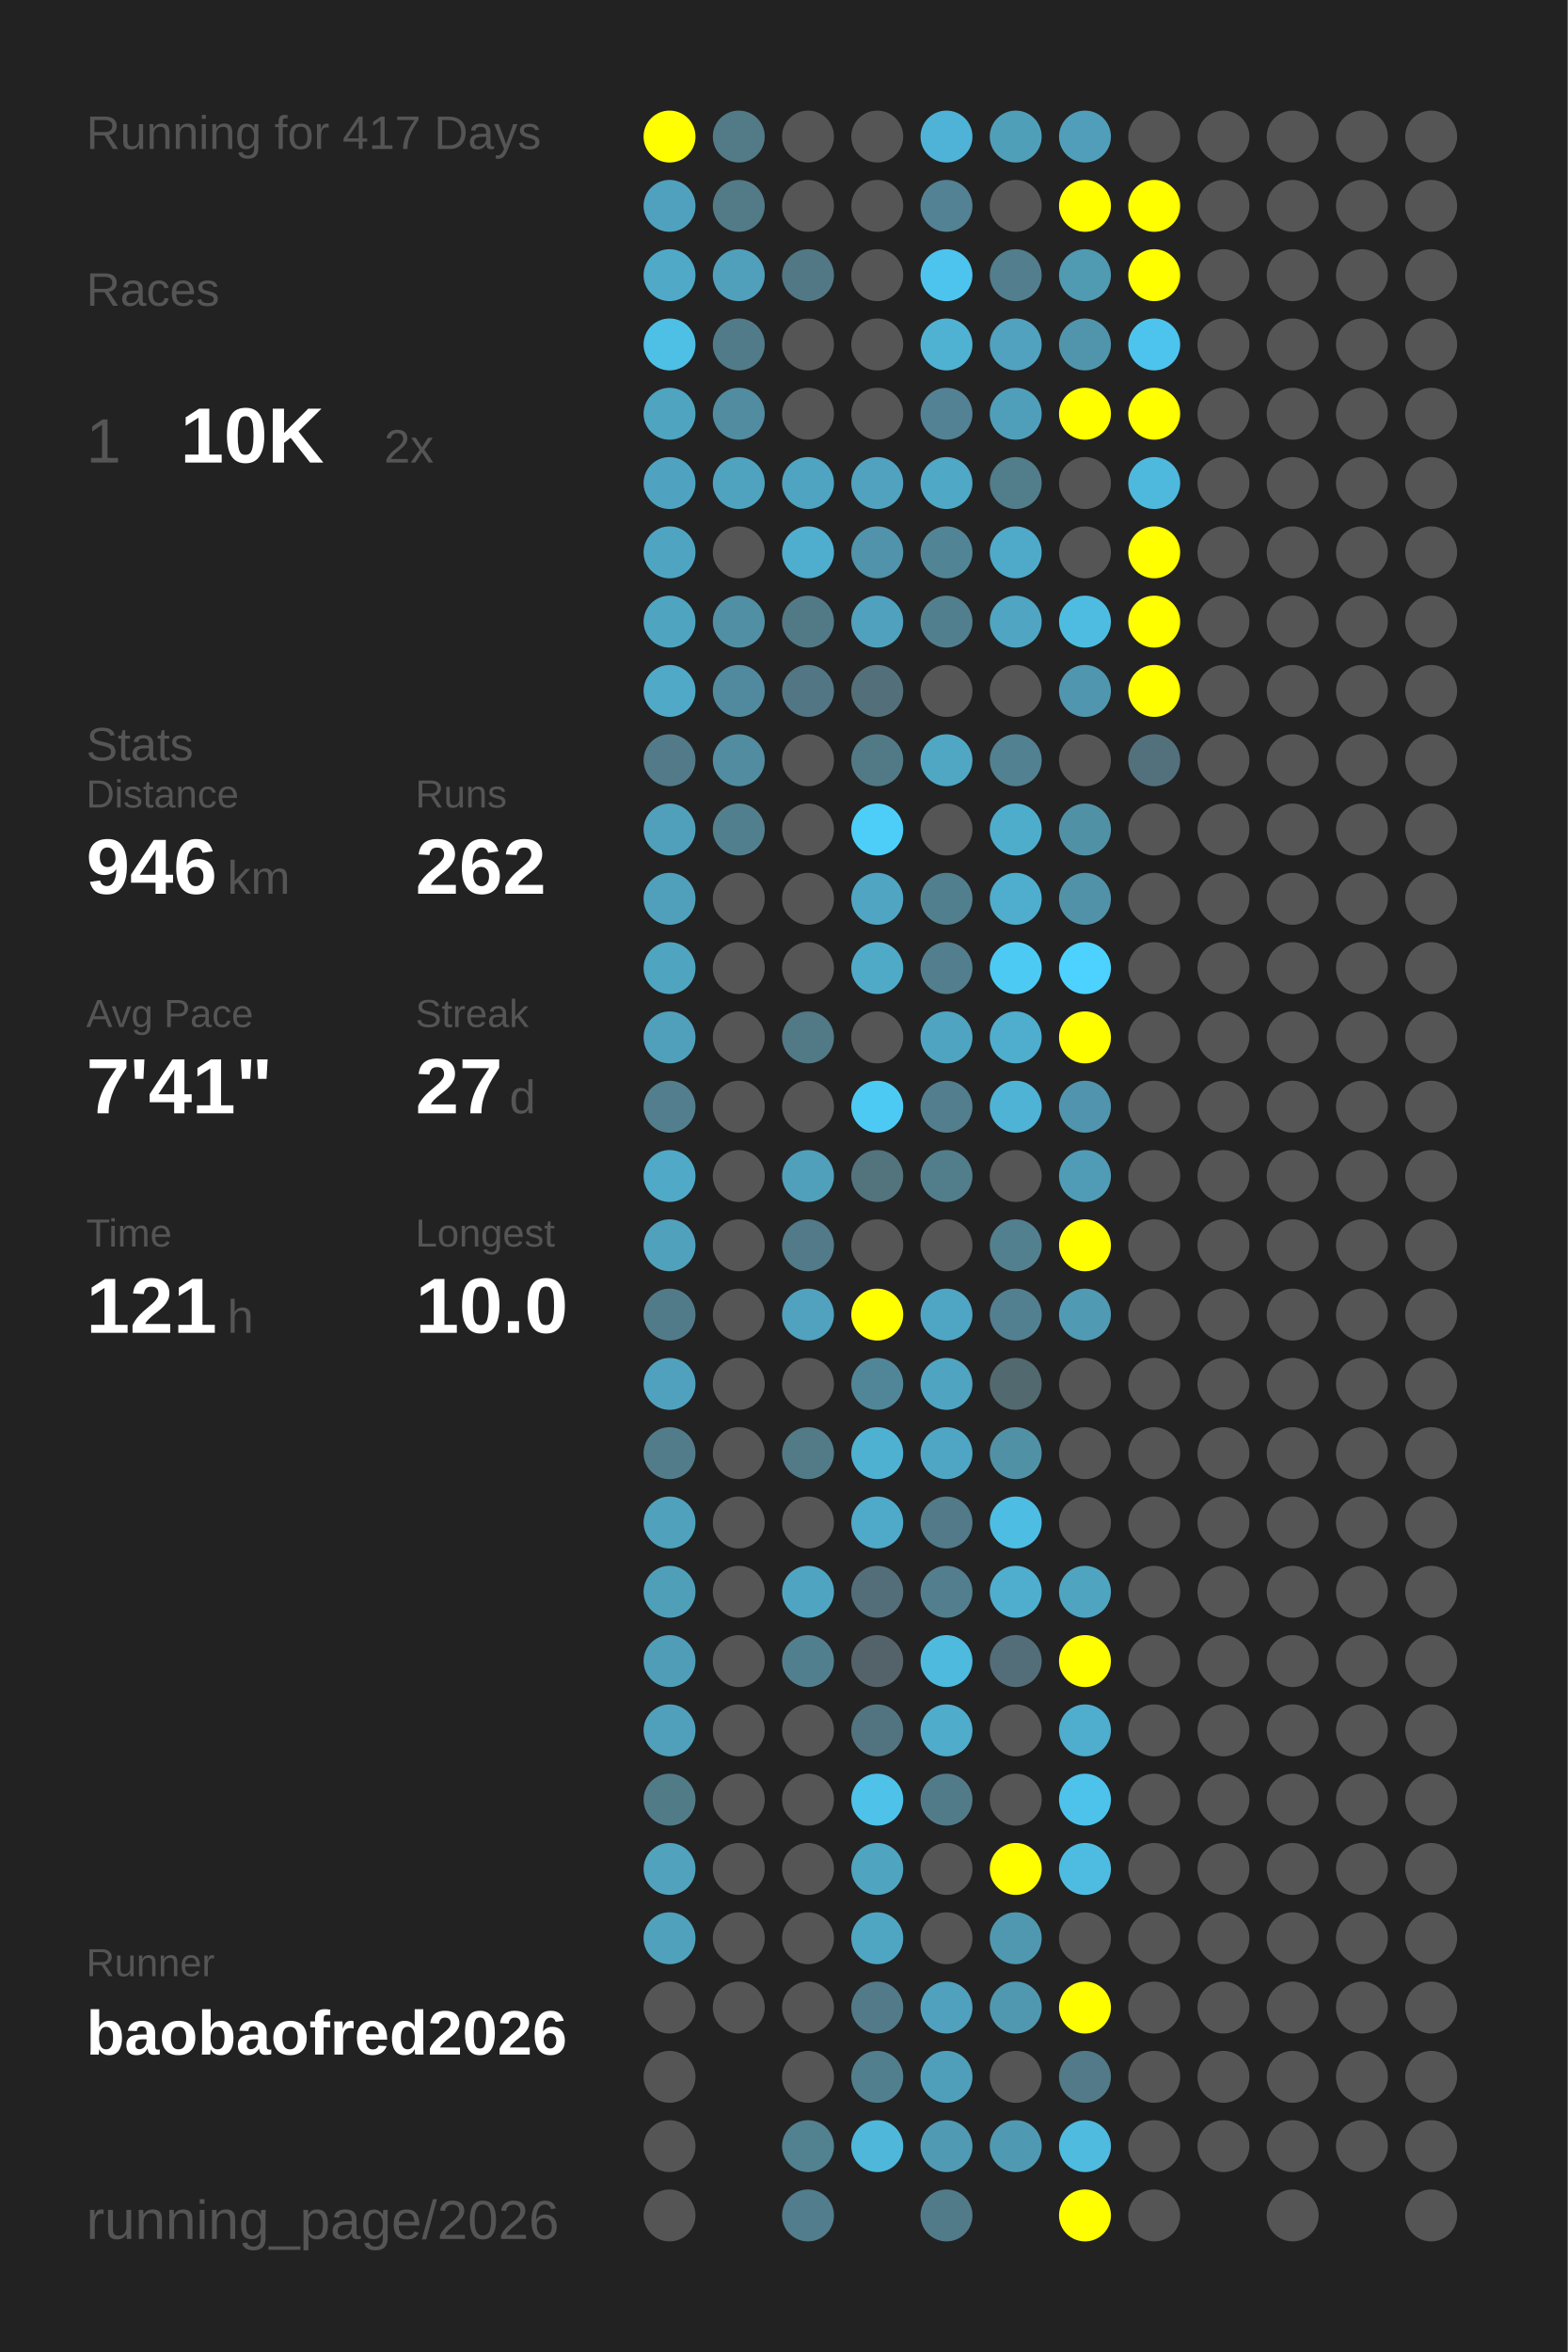
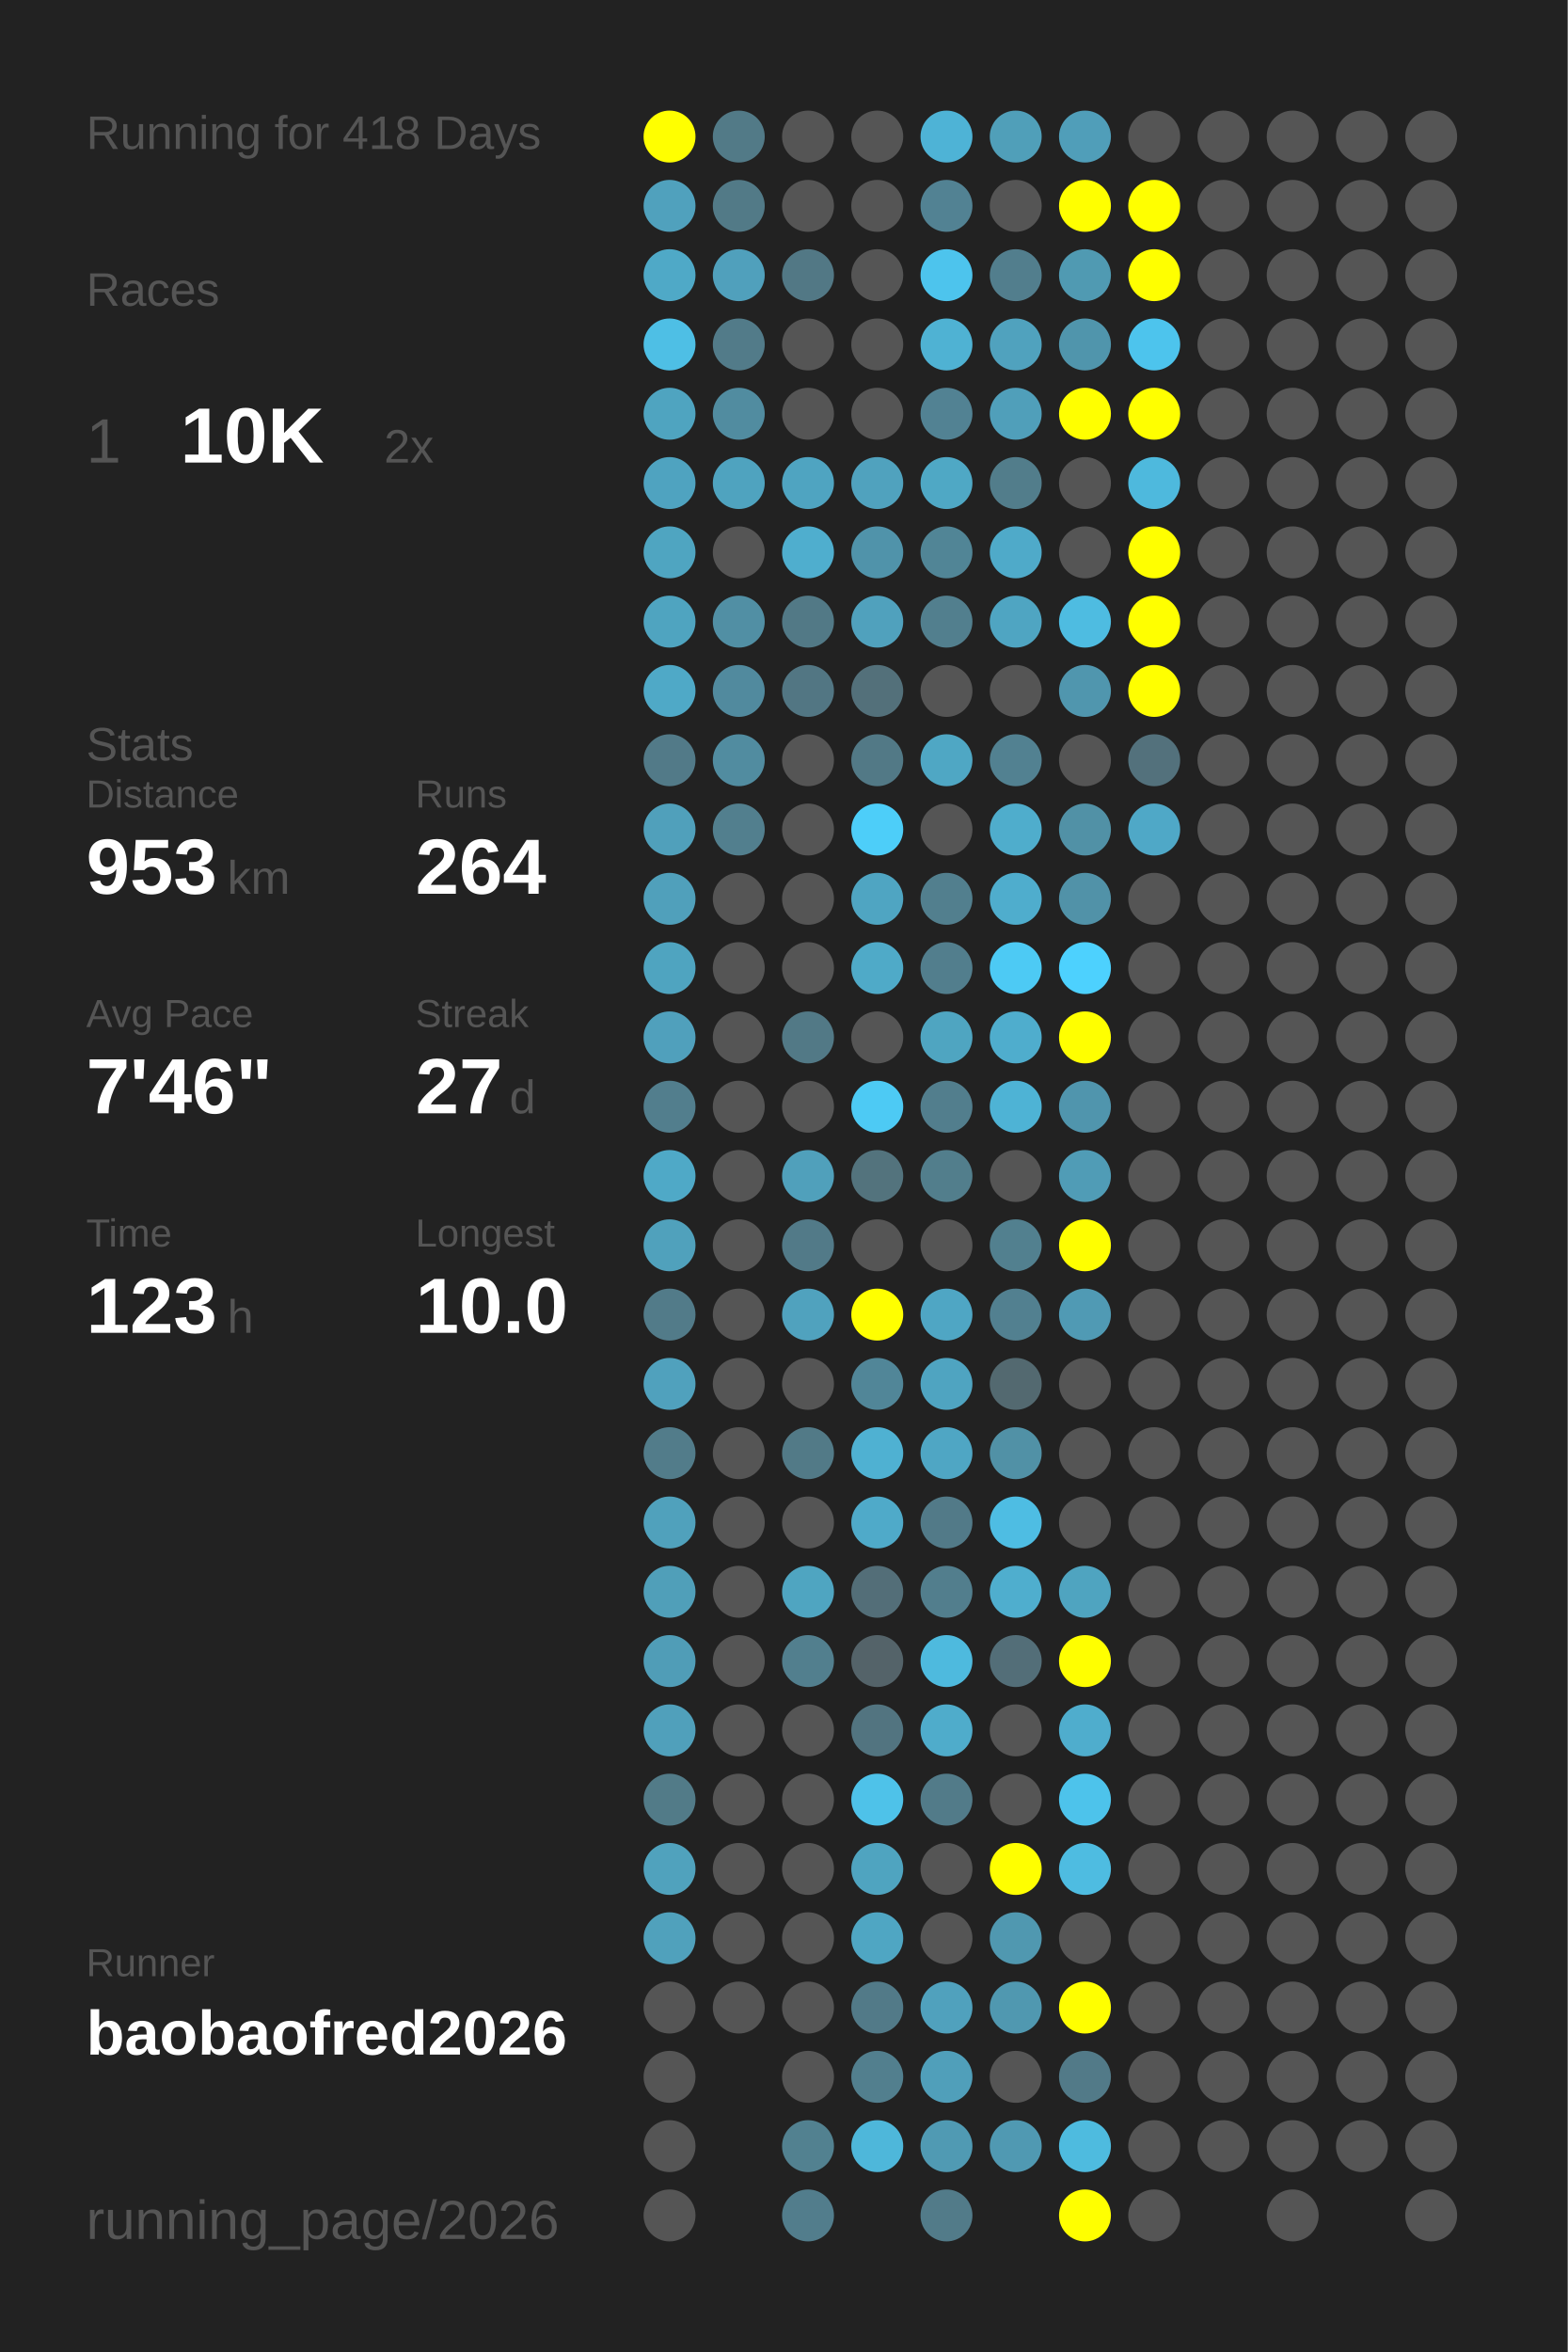
<svg xmlns="http://www.w3.org/2000/svg" baseProfile="full" height="300mm" version="1.1" viewBox="0,0,200,300" width="200mm">
  <defs />
  <rect fill="#222222" height="300" width="200" x="0" y="0" />
-   <text fill="#555555" style="font-size:6px; font-family:Arial;" x="11" y="19">Running for 417 Days</text>
+   <text fill="#555555" style="font-size:6px; font-family:Arial;" x="11" y="19">Running for 418 Days</text>
  <text fill="#555555" style="font-size:6px; font-family:Arial;" x="11" y="39">Races</text>
  <text fill="#555555" style="font-size:8px; font-family:Arial;" x="11" y="59">1</text>
  <text fill="#FFFFFF" style="font-size:10px; font-family:Arial; font-weight:bold;" x="23" y="59">10K</text>
  <text fill="#555555" style="font-size:6px; font-family:Arial;" x="49" y="59">2x</text>
  <text fill="#555555" style="font-size:6px; font-family:Arial;" x="11" y="97">Stats</text>
  <text fill="#555555" style="font-size:5px; font-family:Arial;" x="11" y="103">Distance</text>
-   <text fill="#FFFFFF" style="font-size:10px; font-family:Arial; font-weight:bold;" x="11" y="114">946</text>
+   <text fill="#FFFFFF" style="font-size:10px; font-family:Arial; font-weight:bold;" x="11" y="114">953</text>
  <text fill="#555555" style="font-size:6px; font-family:Arial;" x="29" y="114">km</text>
  <text fill="#555555" style="font-size:5px; font-family:Arial;" x="53" y="103">Runs</text>
-   <text fill="#FFFFFF" style="font-size:10px; font-family:Arial; font-weight:bold;" x="53" y="114">262</text>
+   <text fill="#FFFFFF" style="font-size:10px; font-family:Arial; font-weight:bold;" x="53" y="114">264</text>
  <text fill="#555555" style="font-size:5px; font-family:Arial;" x="11" y="131">Avg Pace</text>
-   <text fill="#FFFFFF" style="font-size:10px; font-family:Arial; font-weight:bold;" x="11" y="142">7'41"</text>
+   <text fill="#FFFFFF" style="font-size:10px; font-family:Arial; font-weight:bold;" x="11" y="142">7'46"</text>
  <text fill="#555555" style="font-size:5px; font-family:Arial;" x="53" y="131">Streak</text>
  <text fill="#FFFFFF" style="font-size:10px; font-family:Arial; font-weight:bold;" x="53" y="142">27</text>
  <text fill="#555555" style="font-size:6px; font-family:Arial;" x="65" y="142">d</text>
  <text fill="#555555" style="font-size:5px; font-family:Arial;" x="11" y="159">Time</text>
-   <text fill="#FFFFFF" style="font-size:10px; font-family:Arial; font-weight:bold;" x="11" y="170">121</text>
+   <text fill="#FFFFFF" style="font-size:10px; font-family:Arial; font-weight:bold;" x="11" y="170">123</text>
  <text fill="#555555" style="font-size:6px; font-family:Arial;" x="29" y="170">h</text>
  <text fill="#555555" style="font-size:5px; font-family:Arial;" x="53" y="159">Longest</text>
  <text fill="#FFFFFF" style="font-size:10px; font-family:Arial; font-weight:bold;" x="53" y="170">10.0</text>
  <text fill="#555555" style="font-size:5px; font-family:Arial;" x="11" y="252.065">Runner</text>
  <text fill="#FFFFFF" style="font-size:8px; font-family:Arial; font-weight:bold;" x="11" y="262.065">baobaofred2026</text>
  <text fill="#555555" style="font-size:7px; font-family:Arial;" x="11" y="285.581">running_page/2026</text>
  <circle cx="85.417" cy="17.419" fill="#FFFF00" r="3.312" />
  <circle cx="85.417" cy="26.258" fill="#50a1bd" r="3.312" />
  <circle cx="85.417" cy="35.097" fill="#4fa9c7" r="3.312" />
  <circle cx="85.417" cy="43.935" fill="#4ebfe5" r="3.312" />
  <circle cx="85.417" cy="52.774" fill="#4fa4c0" r="3.312" />
  <circle cx="85.417" cy="61.613" fill="#4fa3c0" r="3.312" />
  <circle cx="85.417" cy="70.452" fill="#4fa5c1" r="3.312" />
  <circle cx="85.417" cy="79.29" fill="#4fa4c0" r="3.312" />
  <circle cx="85.417" cy="88.129" fill="#4fa9c7" r="3.312" />
  <circle cx="85.417" cy="96.968" fill="#527a88" r="3.312" />
  <circle cx="85.417" cy="105.806" fill="#50a0bb" r="3.312" />
  <circle cx="85.417" cy="114.645" fill="#50a0bb" r="3.312" />
  <circle cx="85.417" cy="123.484" fill="#4fa4c0" r="3.312" />
  <circle cx="85.417" cy="132.323" fill="#50a0bc" r="3.312" />
  <circle cx="85.417" cy="141.161" fill="#527e8d" r="3.312" />
  <circle cx="85.417" cy="150" fill="#4fa9c7" r="3.312" />
  <circle cx="85.417" cy="158.839" fill="#50a1bc" r="3.312" />
  <circle cx="85.417" cy="167.677" fill="#527b89" r="3.312" />
  <circle cx="85.417" cy="176.516" fill="#50a1bd" r="3.312" />
  <circle cx="85.417" cy="185.355" fill="#527c8a" r="3.312" />
  <circle cx="85.417" cy="194.194" fill="#50a1bc" r="3.312" />
  <circle cx="85.417" cy="203.032" fill="#509fb9" r="3.312" />
  <circle cx="85.417" cy="211.871" fill="#509db7" r="3.312" />
  <circle cx="85.417" cy="220.71" fill="#50a0bb" r="3.312" />
  <circle cx="85.417" cy="229.548" fill="#527b88" r="3.312" />
  <circle cx="85.417" cy="238.387" fill="#50a2bd" r="3.312" />
  <circle cx="85.417" cy="247.226" fill="#50a1bc" r="3.312" />
  <circle cx="85.417" cy="256.065" fill="#555555" r="3.312" />
  <circle cx="85.417" cy="264.903" fill="#555555" r="3.312" />
  <circle cx="85.417" cy="273.742" fill="#555555" r="3.312" />
  <circle cx="85.417" cy="282.581" fill="#555555" r="3.312" />
  <circle cx="94.25" cy="17.419" fill="#527a87" r="3.312" />
  <circle cx="94.25" cy="26.258" fill="#527a87" r="3.312" />
  <circle cx="94.25" cy="35.097" fill="#50a0bc" r="3.312" />
  <circle cx="94.25" cy="43.935" fill="#527b89" r="3.312" />
  <circle cx="94.25" cy="52.774" fill="#518ca0" r="3.312" />
  <circle cx="94.25" cy="61.613" fill="#4fa3bf" r="3.312" />
  <circle cx="94.25" cy="70.452" fill="#555555" r="3.312" />
  <circle cx="94.25" cy="79.29" fill="#518fa4" r="3.312" />
  <circle cx="94.25" cy="88.129" fill="#518a9e" r="3.312" />
  <circle cx="94.25" cy="96.968" fill="#518ca0" r="3.312" />
  <circle cx="94.25" cy="105.806" fill="#527f8e" r="3.312" />
  <circle cx="94.25" cy="114.645" fill="#555555" r="3.312" />
  <circle cx="94.25" cy="123.484" fill="#555555" r="3.312" />
  <circle cx="94.25" cy="132.323" fill="#555555" r="3.312" />
  <circle cx="94.25" cy="141.161" fill="#555555" r="3.312" />
  <circle cx="94.25" cy="150" fill="#555555" r="3.312" />
  <circle cx="94.25" cy="158.839" fill="#555555" r="3.312" />
  <circle cx="94.25" cy="167.677" fill="#555555" r="3.312" />
  <circle cx="94.25" cy="176.516" fill="#555555" r="3.312" />
  <circle cx="94.25" cy="185.355" fill="#555555" r="3.312" />
  <circle cx="94.25" cy="194.194" fill="#555555" r="3.312" />
  <circle cx="94.25" cy="203.032" fill="#555555" r="3.312" />
  <circle cx="94.25" cy="211.871" fill="#555555" r="3.312" />
  <circle cx="94.25" cy="220.71" fill="#555555" r="3.312" />
  <circle cx="94.25" cy="229.548" fill="#555555" r="3.312" />
  <circle cx="94.25" cy="238.387" fill="#555555" r="3.312" />
  <circle cx="94.25" cy="247.226" fill="#555555" r="3.312" />
  <circle cx="94.25" cy="256.065" fill="#555555" r="3.312" />
  <circle cx="103.083" cy="17.419" fill="#555555" r="3.312" />
  <circle cx="103.083" cy="26.258" fill="#555555" r="3.312" />
  <circle cx="103.083" cy="35.097" fill="#527885" r="3.312" />
  <circle cx="103.083" cy="43.935" fill="#555555" r="3.312" />
  <circle cx="103.083" cy="52.774" fill="#555555" r="3.312" />
  <circle cx="103.083" cy="61.613" fill="#4fa4c1" r="3.312" />
  <circle cx="103.083" cy="70.452" fill="#4faece" r="3.312" />
  <circle cx="103.083" cy="79.29" fill="#527986" r="3.312" />
  <circle cx="103.083" cy="88.129" fill="#527683" r="3.312" />
  <circle cx="103.083" cy="96.968" fill="#555555" r="3.312" />
  <circle cx="103.083" cy="105.806" fill="#555555" r="3.312" />
  <circle cx="103.083" cy="114.645" fill="#555555" r="3.312" />
  <circle cx="103.083" cy="123.484" fill="#555555" r="3.312" />
  <circle cx="103.083" cy="132.323" fill="#527986" r="3.312" />
  <circle cx="103.083" cy="141.161" fill="#555555" r="3.312" />
  <circle cx="103.083" cy="150" fill="#50a0bb" r="3.312" />
  <circle cx="103.083" cy="158.839" fill="#527a88" r="3.312" />
  <circle cx="103.083" cy="167.677" fill="#50a2be" r="3.312" />
  <circle cx="103.083" cy="176.516" fill="#555555" r="3.312" />
  <circle cx="103.083" cy="185.355" fill="#527a87" r="3.312" />
  <circle cx="103.083" cy="194.194" fill="#555555" r="3.312" />
  <circle cx="103.083" cy="203.032" fill="#4fa5c1" r="3.312" />
  <circle cx="103.083" cy="211.871" fill="#527f8e" r="3.312" />
  <circle cx="103.083" cy="220.71" fill="#555555" r="3.312" />
  <circle cx="103.083" cy="229.548" fill="#555555" r="3.312" />
  <circle cx="103.083" cy="238.387" fill="#555555" r="3.312" />
  <circle cx="103.083" cy="247.226" fill="#555555" r="3.312" />
  <circle cx="103.083" cy="256.065" fill="#555555" r="3.312" />
  <circle cx="103.083" cy="264.903" fill="#555555" r="3.312" />
  <circle cx="103.083" cy="273.742" fill="#528190" r="3.312" />
  <circle cx="103.083" cy="282.581" fill="#527d8c" r="3.312" />
  <circle cx="111.917" cy="17.419" fill="#555555" r="3.312" />
  <circle cx="111.917" cy="26.258" fill="#555555" r="3.312" />
  <circle cx="111.917" cy="35.097" fill="#555555" r="3.312" />
  <circle cx="111.917" cy="43.935" fill="#555555" r="3.312" />
  <circle cx="111.917" cy="52.774" fill="#555555" r="3.312" />
  <circle cx="111.917" cy="61.613" fill="#50a2be" r="3.312" />
  <circle cx="111.917" cy="70.452" fill="#5093aa" r="3.312" />
  <circle cx="111.917" cy="79.29" fill="#50a1bd" r="3.312" />
  <circle cx="111.917" cy="88.129" fill="#53707a" r="3.312" />
  <circle cx="111.917" cy="96.968" fill="#527986" r="3.312" />
  <circle cx="111.917" cy="105.806" fill="#4dcef9" r="3.312" />
  <circle cx="111.917" cy="114.645" fill="#4fa5c2" r="3.312" />
  <circle cx="111.917" cy="123.484" fill="#4faac8" r="3.312" />
  <circle cx="111.917" cy="132.323" fill="#555555" r="3.312" />
  <circle cx="111.917" cy="141.161" fill="#4dcaf4" r="3.312" />
  <circle cx="111.917" cy="150" fill="#53737d" r="3.312" />
  <circle cx="111.917" cy="158.839" fill="#555555" r="3.312" />
  <circle cx="111.917" cy="167.677" fill="#FFFF00" r="3.312" />
  <circle cx="111.917" cy="176.516" fill="#518698" r="3.312" />
  <circle cx="111.917" cy="185.355" fill="#4fb1d2" r="3.312" />
  <circle cx="111.917" cy="194.194" fill="#4faac9" r="3.312" />
  <circle cx="111.917" cy="203.032" fill="#536e78" r="3.312" />
  <circle cx="111.917" cy="211.871" fill="#546369" r="3.312" />
  <circle cx="111.917" cy="220.71" fill="#527480" r="3.312" />
  <circle cx="111.917" cy="229.548" fill="#4ec2e9" r="3.312" />
  <circle cx="111.917" cy="238.387" fill="#4fa4c0" r="3.312" />
  <circle cx="111.917" cy="247.226" fill="#4fa6c3" r="3.312" />
  <circle cx="111.917" cy="256.065" fill="#527a88" r="3.312" />
  <circle cx="111.917" cy="264.903" fill="#527f8e" r="3.312" />
  <circle cx="111.917" cy="273.742" fill="#4eb7da" r="3.312" />
  <circle cx="120.75" cy="17.419" fill="#4eb3d6" r="3.312" />
  <circle cx="120.75" cy="26.258" fill="#528293" r="3.312" />
  <circle cx="120.75" cy="35.097" fill="#4dc4ed" r="3.312" />
  <circle cx="120.75" cy="43.935" fill="#4fb2d3" r="3.312" />
  <circle cx="120.75" cy="52.774" fill="#528293" r="3.312" />
  <circle cx="120.75" cy="61.613" fill="#4fa8c5" r="3.312" />
  <circle cx="120.75" cy="70.452" fill="#518596" r="3.312" />
  <circle cx="120.75" cy="79.29" fill="#527f8e" r="3.312" />
  <circle cx="120.75" cy="88.129" fill="#555555" r="3.312" />
  <circle cx="120.75" cy="96.968" fill="#4fa7c4" r="3.312" />
  <circle cx="120.75" cy="105.806" fill="#555555" r="3.312" />
  <circle cx="120.75" cy="114.645" fill="#527f8e" r="3.312" />
  <circle cx="120.75" cy="123.484" fill="#527e8d" r="3.312" />
  <circle cx="120.75" cy="132.323" fill="#4fa5c1" r="3.312" />
  <circle cx="120.75" cy="141.161" fill="#527e8d" r="3.312" />
  <circle cx="120.75" cy="150" fill="#527e8c" r="3.312" />
  <circle cx="120.75" cy="158.839" fill="#555555" r="3.312" />
  <circle cx="120.75" cy="167.677" fill="#4fa6c4" r="3.312" />
  <circle cx="120.75" cy="176.516" fill="#4fa4c1" r="3.312" />
  <circle cx="120.75" cy="185.355" fill="#4fa6c4" r="3.312" />
  <circle cx="120.75" cy="194.194" fill="#527a88" r="3.312" />
  <circle cx="120.75" cy="203.032" fill="#527e8d" r="3.312" />
  <circle cx="120.75" cy="211.871" fill="#4ebade" r="3.312" />
  <circle cx="120.75" cy="220.71" fill="#4faccb" r="3.312" />
  <circle cx="120.75" cy="229.548" fill="#527b89" r="3.312" />
  <circle cx="120.75" cy="238.387" fill="#555555" r="3.312" />
  <circle cx="120.75" cy="247.226" fill="#555555" r="3.312" />
  <circle cx="120.75" cy="256.065" fill="#50a1bd" r="3.312" />
  <circle cx="120.75" cy="264.903" fill="#509fba" r="3.312" />
  <circle cx="120.75" cy="273.742" fill="#509ab3" r="3.312" />
  <circle cx="120.75" cy="282.581" fill="#527b89" r="3.312" />
  <circle cx="129.583" cy="17.419" fill="#509fb9" r="3.312" />
  <circle cx="129.583" cy="26.258" fill="#555555" r="3.312" />
  <circle cx="129.583" cy="35.097" fill="#527e8d" r="3.312" />
  <circle cx="129.583" cy="43.935" fill="#50a2be" r="3.312" />
  <circle cx="129.583" cy="52.774" fill="#509fba" r="3.312" />
  <circle cx="129.583" cy="61.613" fill="#527d8b" r="3.312" />
  <circle cx="129.583" cy="70.452" fill="#4faac9" r="3.312" />
  <circle cx="129.583" cy="79.29" fill="#4fa5c2" r="3.312" />
  <circle cx="129.583" cy="88.129" fill="#555555" r="3.312" />
  <circle cx="129.583" cy="96.968" fill="#528191" r="3.312" />
  <circle cx="129.583" cy="105.806" fill="#4fadcc" r="3.312" />
  <circle cx="129.583" cy="114.645" fill="#4fadcd" r="3.312" />
  <circle cx="129.583" cy="123.484" fill="#4dcaf4" r="3.312" />
  <circle cx="129.583" cy="132.323" fill="#4fadcd" r="3.312" />
  <circle cx="129.583" cy="141.161" fill="#4eb3d5" r="3.312" />
  <circle cx="129.583" cy="150" fill="#555555" r="3.312" />
  <circle cx="129.583" cy="158.839" fill="#52808f" r="3.312" />
  <circle cx="129.583" cy="167.677" fill="#528090" r="3.312" />
  <circle cx="129.583" cy="176.516" fill="#536970" r="3.312" />
  <circle cx="129.583" cy="185.355" fill="#5191a6" r="3.312" />
  <circle cx="129.583" cy="194.194" fill="#4ebde3" r="3.312" />
  <circle cx="129.583" cy="203.032" fill="#4faece" r="3.312" />
  <circle cx="129.583" cy="211.871" fill="#536e78" r="3.312" />
  <circle cx="129.583" cy="220.71" fill="#555555" r="3.312" />
  <circle cx="129.583" cy="229.548" fill="#555555" r="3.312" />
  <circle cx="129.583" cy="238.387" fill="#FFFF00" r="3.312" />
  <circle cx="129.583" cy="247.226" fill="#5098b0" r="3.312" />
  <circle cx="129.583" cy="256.065" fill="#5098b0" r="3.312" />
  <circle cx="129.583" cy="264.903" fill="#555555" r="3.312" />
  <circle cx="129.583" cy="273.742" fill="#5099b2" r="3.312" />
  <circle cx="138.417" cy="17.419" fill="#509eb9" r="3.312" />
  <circle cx="138.417" cy="26.258" fill="#FFFF00" r="3.312" />
  <circle cx="138.417" cy="35.097" fill="#509ab2" r="3.312" />
  <circle cx="138.417" cy="43.935" fill="#5095ac" r="3.312" />
  <circle cx="138.417" cy="52.774" fill="#FFFF00" r="3.312" />
  <circle cx="138.417" cy="61.613" fill="#555555" r="3.312" />
  <circle cx="138.417" cy="70.452" fill="#555555" r="3.312" />
  <circle cx="138.417" cy="79.29" fill="#4ebce1" r="3.312" />
  <circle cx="138.417" cy="88.129" fill="#5096ae" r="3.312" />
  <circle cx="138.417" cy="96.968" fill="#555555" r="3.312" />
  <circle cx="138.417" cy="105.806" fill="#5191a6" r="3.312" />
  <circle cx="138.417" cy="114.645" fill="#5192a8" r="3.312" />
  <circle cx="138.417" cy="123.484" fill="#4dd1fe" r="3.312" />
  <circle cx="138.417" cy="132.323" fill="#FFFF00" r="3.312" />
  <circle cx="138.417" cy="141.161" fill="#5095ad" r="3.312" />
  <circle cx="138.417" cy="150" fill="#509cb6" r="3.312" />
  <circle cx="138.417" cy="158.839" fill="#FFFF00" r="3.312" />
  <circle cx="138.417" cy="167.677" fill="#509ab4" r="3.312" />
  <circle cx="138.417" cy="176.516" fill="#555555" r="3.312" />
  <circle cx="138.417" cy="185.355" fill="#555555" r="3.312" />
  <circle cx="138.417" cy="194.194" fill="#555555" r="3.312" />
  <circle cx="138.417" cy="203.032" fill="#4fa4c0" r="3.312" />
  <circle cx="138.417" cy="211.871" fill="#FFFF00" r="3.312" />
  <circle cx="138.417" cy="220.71" fill="#4fadcd" r="3.312" />
  <circle cx="138.417" cy="229.548" fill="#4dc3eb" r="3.312" />
  <circle cx="138.417" cy="238.387" fill="#4ebce1" r="3.312" />
  <circle cx="138.417" cy="247.226" fill="#555555" r="3.312" />
  <circle cx="138.417" cy="256.065" fill="#FFFF00" r="3.312" />
  <circle cx="138.417" cy="264.903" fill="#527a88" r="3.312" />
  <circle cx="138.417" cy="273.742" fill="#4ebbdf" r="3.312" />
  <circle cx="138.417" cy="282.581" fill="#FFFF00" r="3.312" />
  <circle cx="147.25" cy="17.419" fill="#555555" r="3.312" />
  <circle cx="147.25" cy="26.258" fill="#FFFF00" r="3.312" />
  <circle cx="147.25" cy="35.097" fill="#FFFF00" r="3.312" />
  <circle cx="147.25" cy="43.935" fill="#4dc4ed" r="3.312" />
  <circle cx="147.25" cy="52.774" fill="#FFFF00" r="3.312" />
  <circle cx="147.25" cy="61.613" fill="#4eb9dd" r="3.312" />
  <circle cx="147.25" cy="70.452" fill="#FFFF00" r="3.312" />
  <circle cx="147.25" cy="79.29" fill="#FFFF00" r="3.312" />
  <circle cx="147.25" cy="88.129" fill="#FFFF00" r="3.312" />
  <circle cx="147.25" cy="96.968" fill="#53717c" r="3.312" />
-   <circle cx="147.25" cy="105.806" fill="#555555" r="3.312" />
+   <circle cx="147.25" cy="105.806" fill="#4fa8c7" r="3.312" />
  <circle cx="147.25" cy="114.645" fill="#555555" r="3.312" />
  <circle cx="147.25" cy="123.484" fill="#555555" r="3.312" />
  <circle cx="147.25" cy="132.323" fill="#555555" r="3.312" />
  <circle cx="147.25" cy="141.161" fill="#555555" r="3.312" />
  <circle cx="147.25" cy="150" fill="#555555" r="3.312" />
  <circle cx="147.25" cy="158.839" fill="#555555" r="3.312" />
  <circle cx="147.25" cy="167.677" fill="#555555" r="3.312" />
  <circle cx="147.25" cy="176.516" fill="#555555" r="3.312" />
  <circle cx="147.25" cy="185.355" fill="#555555" r="3.312" />
  <circle cx="147.25" cy="194.194" fill="#555555" r="3.312" />
  <circle cx="147.25" cy="203.032" fill="#555555" r="3.312" />
  <circle cx="147.25" cy="211.871" fill="#555555" r="3.312" />
  <circle cx="147.25" cy="220.71" fill="#555555" r="3.312" />
  <circle cx="147.25" cy="229.548" fill="#555555" r="3.312" />
  <circle cx="147.25" cy="238.387" fill="#555555" r="3.312" />
  <circle cx="147.25" cy="247.226" fill="#555555" r="3.312" />
  <circle cx="147.25" cy="256.065" fill="#555555" r="3.312" />
  <circle cx="147.25" cy="264.903" fill="#555555" r="3.312" />
  <circle cx="147.25" cy="273.742" fill="#555555" r="3.312" />
  <circle cx="147.25" cy="282.581" fill="#555555" r="3.312" />
  <circle cx="156.083" cy="17.419" fill="#555555" r="3.312" />
  <circle cx="156.083" cy="26.258" fill="#555555" r="3.312" />
  <circle cx="156.083" cy="35.097" fill="#555555" r="3.312" />
  <circle cx="156.083" cy="43.935" fill="#555555" r="3.312" />
  <circle cx="156.083" cy="52.774" fill="#555555" r="3.312" />
  <circle cx="156.083" cy="61.613" fill="#555555" r="3.312" />
  <circle cx="156.083" cy="70.452" fill="#555555" r="3.312" />
  <circle cx="156.083" cy="79.29" fill="#555555" r="3.312" />
  <circle cx="156.083" cy="88.129" fill="#555555" r="3.312" />
  <circle cx="156.083" cy="96.968" fill="#555555" r="3.312" />
  <circle cx="156.083" cy="105.806" fill="#555555" r="3.312" />
  <circle cx="156.083" cy="114.645" fill="#555555" r="3.312" />
  <circle cx="156.083" cy="123.484" fill="#555555" r="3.312" />
  <circle cx="156.083" cy="132.323" fill="#555555" r="3.312" />
  <circle cx="156.083" cy="141.161" fill="#555555" r="3.312" />
  <circle cx="156.083" cy="150" fill="#555555" r="3.312" />
  <circle cx="156.083" cy="158.839" fill="#555555" r="3.312" />
  <circle cx="156.083" cy="167.677" fill="#555555" r="3.312" />
  <circle cx="156.083" cy="176.516" fill="#555555" r="3.312" />
  <circle cx="156.083" cy="185.355" fill="#555555" r="3.312" />
  <circle cx="156.083" cy="194.194" fill="#555555" r="3.312" />
  <circle cx="156.083" cy="203.032" fill="#555555" r="3.312" />
  <circle cx="156.083" cy="211.871" fill="#555555" r="3.312" />
  <circle cx="156.083" cy="220.71" fill="#555555" r="3.312" />
  <circle cx="156.083" cy="229.548" fill="#555555" r="3.312" />
  <circle cx="156.083" cy="238.387" fill="#555555" r="3.312" />
  <circle cx="156.083" cy="247.226" fill="#555555" r="3.312" />
  <circle cx="156.083" cy="256.065" fill="#555555" r="3.312" />
  <circle cx="156.083" cy="264.903" fill="#555555" r="3.312" />
  <circle cx="156.083" cy="273.742" fill="#555555" r="3.312" />
  <circle cx="164.917" cy="17.419" fill="#555555" r="3.312" />
  <circle cx="164.917" cy="26.258" fill="#555555" r="3.312" />
  <circle cx="164.917" cy="35.097" fill="#555555" r="3.312" />
  <circle cx="164.917" cy="43.935" fill="#555555" r="3.312" />
  <circle cx="164.917" cy="52.774" fill="#555555" r="3.312" />
  <circle cx="164.917" cy="61.613" fill="#555555" r="3.312" />
  <circle cx="164.917" cy="70.452" fill="#555555" r="3.312" />
  <circle cx="164.917" cy="79.29" fill="#555555" r="3.312" />
  <circle cx="164.917" cy="88.129" fill="#555555" r="3.312" />
  <circle cx="164.917" cy="96.968" fill="#555555" r="3.312" />
  <circle cx="164.917" cy="105.806" fill="#555555" r="3.312" />
  <circle cx="164.917" cy="114.645" fill="#555555" r="3.312" />
  <circle cx="164.917" cy="123.484" fill="#555555" r="3.312" />
  <circle cx="164.917" cy="132.323" fill="#555555" r="3.312" />
  <circle cx="164.917" cy="141.161" fill="#555555" r="3.312" />
  <circle cx="164.917" cy="150" fill="#555555" r="3.312" />
  <circle cx="164.917" cy="158.839" fill="#555555" r="3.312" />
  <circle cx="164.917" cy="167.677" fill="#555555" r="3.312" />
  <circle cx="164.917" cy="176.516" fill="#555555" r="3.312" />
  <circle cx="164.917" cy="185.355" fill="#555555" r="3.312" />
  <circle cx="164.917" cy="194.194" fill="#555555" r="3.312" />
  <circle cx="164.917" cy="203.032" fill="#555555" r="3.312" />
  <circle cx="164.917" cy="211.871" fill="#555555" r="3.312" />
  <circle cx="164.917" cy="220.71" fill="#555555" r="3.312" />
  <circle cx="164.917" cy="229.548" fill="#555555" r="3.312" />
  <circle cx="164.917" cy="238.387" fill="#555555" r="3.312" />
  <circle cx="164.917" cy="247.226" fill="#555555" r="3.312" />
  <circle cx="164.917" cy="256.065" fill="#555555" r="3.312" />
  <circle cx="164.917" cy="264.903" fill="#555555" r="3.312" />
  <circle cx="164.917" cy="273.742" fill="#555555" r="3.312" />
  <circle cx="164.917" cy="282.581" fill="#555555" r="3.312" />
  <circle cx="173.75" cy="17.419" fill="#555555" r="3.312" />
  <circle cx="173.75" cy="26.258" fill="#555555" r="3.312" />
  <circle cx="173.75" cy="35.097" fill="#555555" r="3.312" />
  <circle cx="173.75" cy="43.935" fill="#555555" r="3.312" />
  <circle cx="173.75" cy="52.774" fill="#555555" r="3.312" />
  <circle cx="173.75" cy="61.613" fill="#555555" r="3.312" />
  <circle cx="173.75" cy="70.452" fill="#555555" r="3.312" />
  <circle cx="173.75" cy="79.29" fill="#555555" r="3.312" />
  <circle cx="173.75" cy="88.129" fill="#555555" r="3.312" />
  <circle cx="173.75" cy="96.968" fill="#555555" r="3.312" />
  <circle cx="173.75" cy="105.806" fill="#555555" r="3.312" />
  <circle cx="173.75" cy="114.645" fill="#555555" r="3.312" />
  <circle cx="173.75" cy="123.484" fill="#555555" r="3.312" />
  <circle cx="173.75" cy="132.323" fill="#555555" r="3.312" />
  <circle cx="173.75" cy="141.161" fill="#555555" r="3.312" />
  <circle cx="173.75" cy="150" fill="#555555" r="3.312" />
  <circle cx="173.75" cy="158.839" fill="#555555" r="3.312" />
  <circle cx="173.75" cy="167.677" fill="#555555" r="3.312" />
  <circle cx="173.75" cy="176.516" fill="#555555" r="3.312" />
  <circle cx="173.75" cy="185.355" fill="#555555" r="3.312" />
  <circle cx="173.75" cy="194.194" fill="#555555" r="3.312" />
  <circle cx="173.75" cy="203.032" fill="#555555" r="3.312" />
  <circle cx="173.75" cy="211.871" fill="#555555" r="3.312" />
  <circle cx="173.75" cy="220.71" fill="#555555" r="3.312" />
  <circle cx="173.75" cy="229.548" fill="#555555" r="3.312" />
  <circle cx="173.75" cy="238.387" fill="#555555" r="3.312" />
  <circle cx="173.75" cy="247.226" fill="#555555" r="3.312" />
  <circle cx="173.75" cy="256.065" fill="#555555" r="3.312" />
  <circle cx="173.75" cy="264.903" fill="#555555" r="3.312" />
  <circle cx="173.75" cy="273.742" fill="#555555" r="3.312" />
  <circle cx="182.583" cy="17.419" fill="#555555" r="3.312" />
  <circle cx="182.583" cy="26.258" fill="#555555" r="3.312" />
  <circle cx="182.583" cy="35.097" fill="#555555" r="3.312" />
  <circle cx="182.583" cy="43.935" fill="#555555" r="3.312" />
  <circle cx="182.583" cy="52.774" fill="#555555" r="3.312" />
  <circle cx="182.583" cy="61.613" fill="#555555" r="3.312" />
  <circle cx="182.583" cy="70.452" fill="#555555" r="3.312" />
  <circle cx="182.583" cy="79.29" fill="#555555" r="3.312" />
  <circle cx="182.583" cy="88.129" fill="#555555" r="3.312" />
  <circle cx="182.583" cy="96.968" fill="#555555" r="3.312" />
  <circle cx="182.583" cy="105.806" fill="#555555" r="3.312" />
  <circle cx="182.583" cy="114.645" fill="#555555" r="3.312" />
  <circle cx="182.583" cy="123.484" fill="#555555" r="3.312" />
  <circle cx="182.583" cy="132.323" fill="#555555" r="3.312" />
  <circle cx="182.583" cy="141.161" fill="#555555" r="3.312" />
  <circle cx="182.583" cy="150" fill="#555555" r="3.312" />
  <circle cx="182.583" cy="158.839" fill="#555555" r="3.312" />
  <circle cx="182.583" cy="167.677" fill="#555555" r="3.312" />
  <circle cx="182.583" cy="176.516" fill="#555555" r="3.312" />
  <circle cx="182.583" cy="185.355" fill="#555555" r="3.312" />
  <circle cx="182.583" cy="194.194" fill="#555555" r="3.312" />
  <circle cx="182.583" cy="203.032" fill="#555555" r="3.312" />
  <circle cx="182.583" cy="211.871" fill="#555555" r="3.312" />
  <circle cx="182.583" cy="220.71" fill="#555555" r="3.312" />
  <circle cx="182.583" cy="229.548" fill="#555555" r="3.312" />
  <circle cx="182.583" cy="238.387" fill="#555555" r="3.312" />
  <circle cx="182.583" cy="247.226" fill="#555555" r="3.312" />
  <circle cx="182.583" cy="256.065" fill="#555555" r="3.312" />
  <circle cx="182.583" cy="264.903" fill="#555555" r="3.312" />
  <circle cx="182.583" cy="273.742" fill="#555555" r="3.312" />
  <circle cx="182.583" cy="282.581" fill="#555555" r="3.312" />
</svg>
